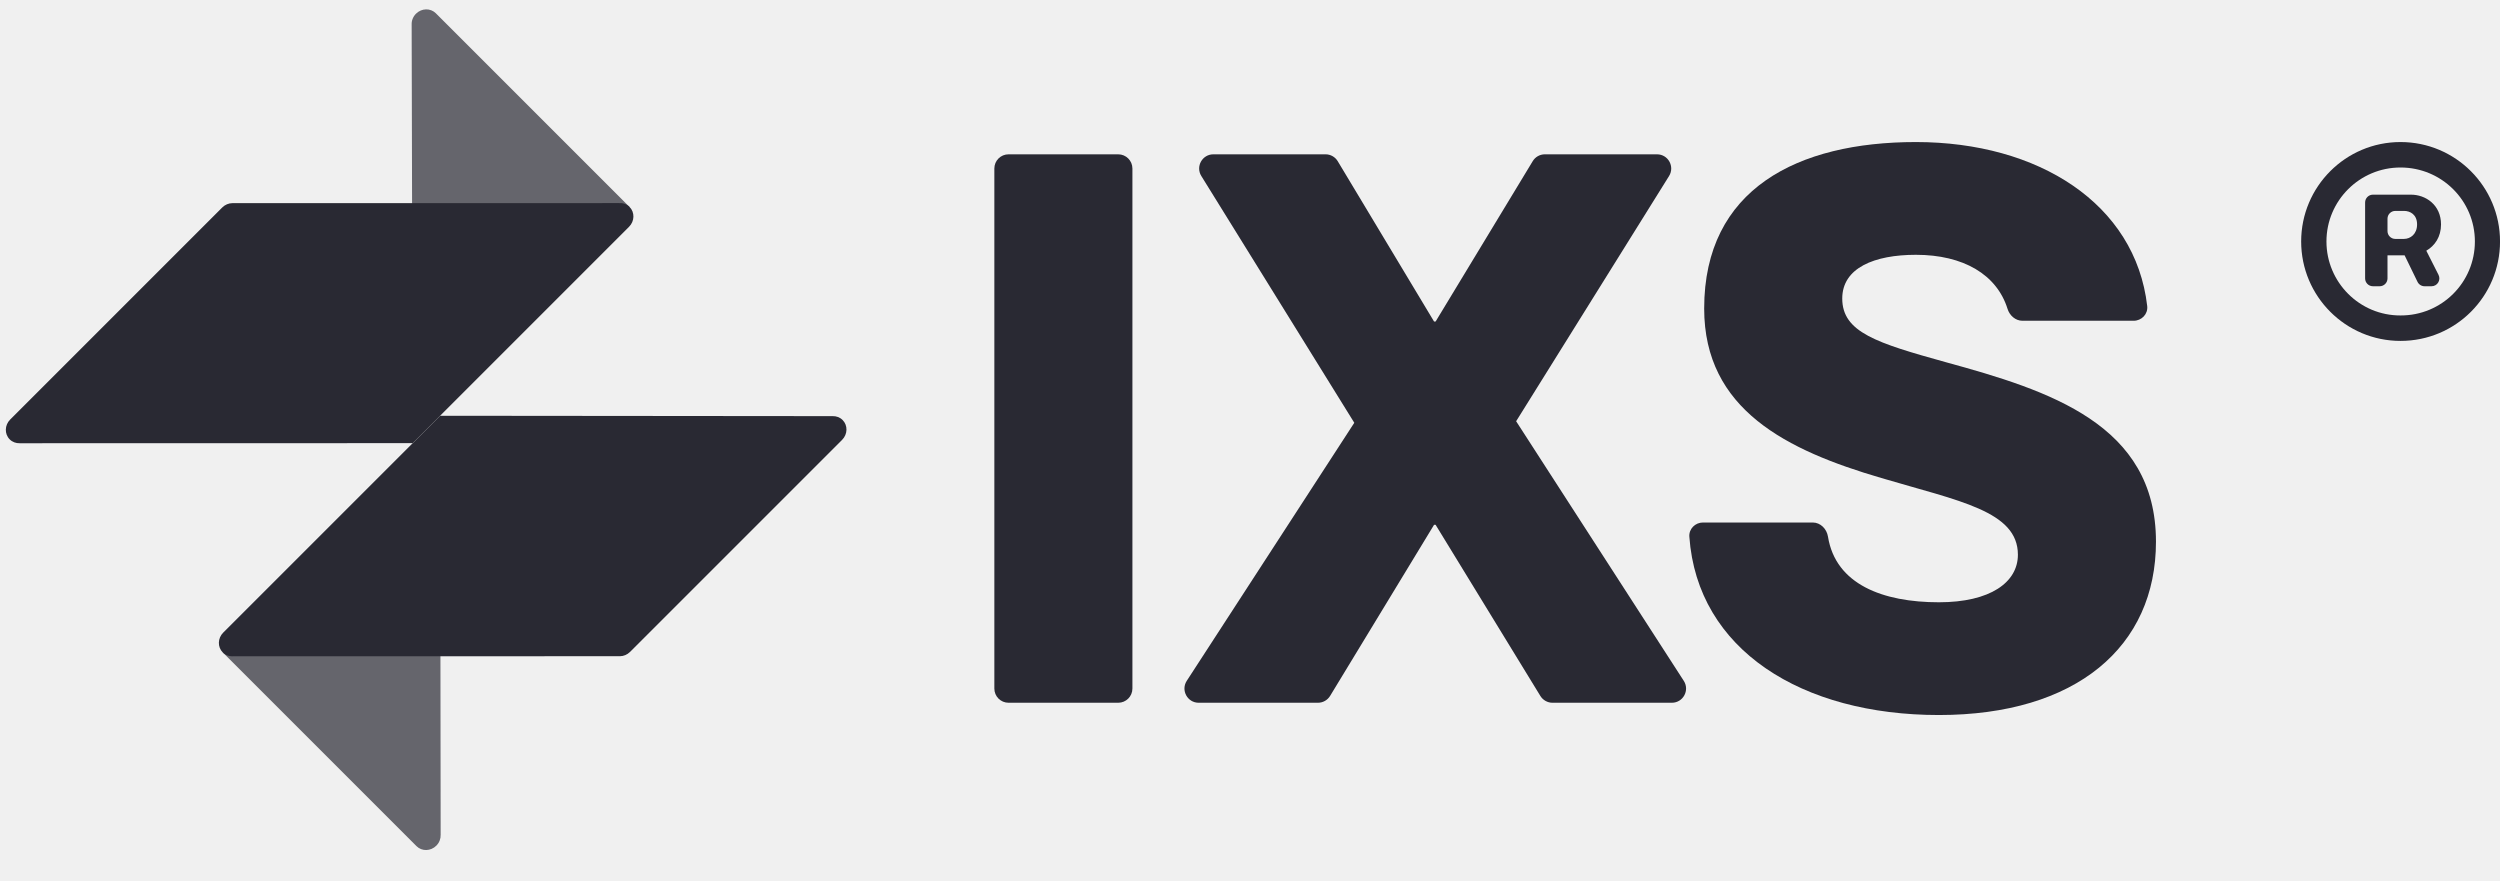
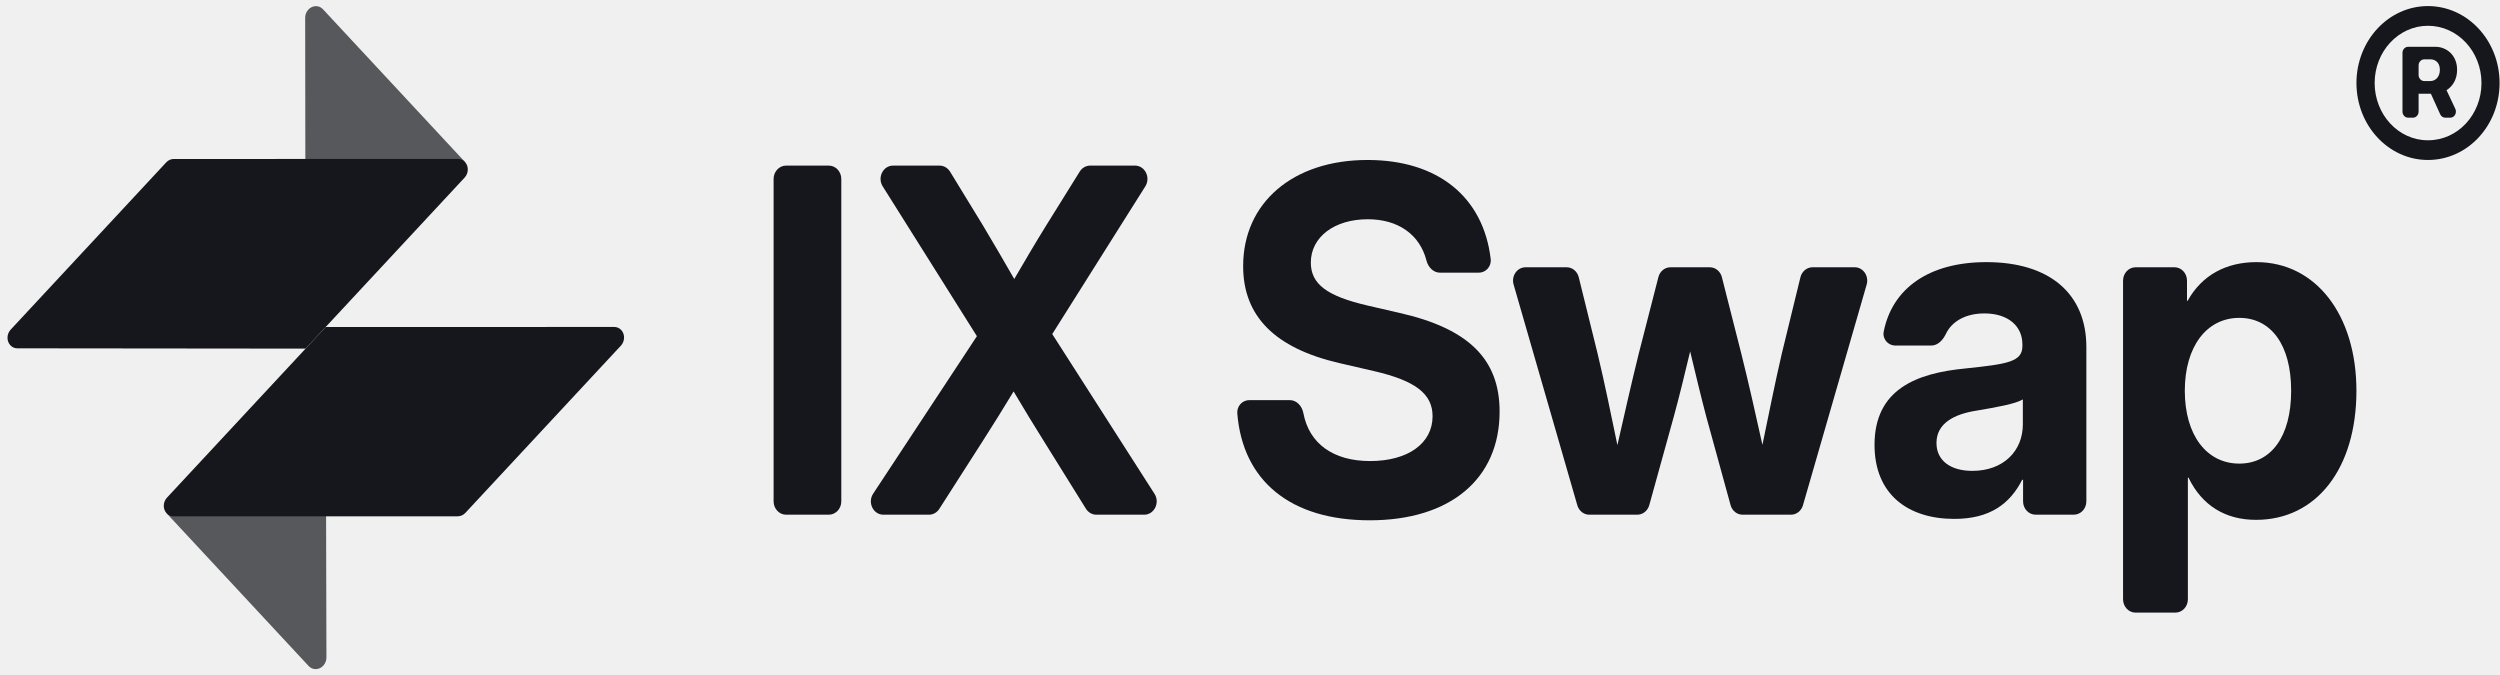
- <svg xmlns="http://www.w3.org/2000/svg" width="88" height="31" viewBox="0 0 88 31" fill="none">
-   <g clip-path="url(#clip0_2200_65)">
-     <path d="M84.498 12C82.565 12 81.001 10.43 81.001 8.5C81.001 6.57 82.565 5 84.498 5C86.436 5 88.001 6.57 88.001 8.5C88.001 10.43 86.442 12 84.498 12ZM84.498 11.104C85.948 11.11 87.116 9.943 87.116 8.5C87.116 7.063 85.948 5.896 84.498 5.896C83.059 5.896 81.891 7.063 81.891 8.5C81.891 9.937 83.059 11.11 84.498 11.104ZM83.527 10.076C83.375 10.076 83.252 9.952 83.252 9.8V7.128C83.252 6.976 83.375 6.852 83.527 6.852H84.853C85.382 6.846 85.924 7.213 85.924 7.899C85.924 8.338 85.707 8.65 85.406 8.825L85.836 9.675C85.929 9.859 85.795 10.076 85.59 10.076H85.344C85.239 10.076 85.142 10.015 85.096 9.92L84.642 8.987H84.04V9.8C84.04 9.952 83.916 10.076 83.764 10.076H83.527ZM84.04 8.134C84.04 8.286 84.163 8.41 84.316 8.41H84.618C84.847 8.41 85.081 8.241 85.081 7.899C85.081 7.55 84.835 7.424 84.624 7.424H84.316C84.163 7.424 84.04 7.547 84.04 7.699V8.134Z" fill="#292933" />
-     <path opacity="0.7" d="M15.358 29.768C15.161 29.965 14.849 29.973 14.661 29.784L7.842 22.966L15.503 22.784L15.511 29.385C15.516 29.521 15.465 29.661 15.358 29.768Z" fill="#292933" />
-     <path d="M7.841 22.966C7.653 22.778 7.66 22.465 7.857 22.268L15.491 14.635L29.309 14.648C29.437 14.644 29.564 14.689 29.659 14.784C29.848 14.972 29.84 15.285 29.643 15.482L22.179 22.946C22.079 23.046 21.95 23.098 21.822 23.099L8.218 23.101C8.081 23.112 7.943 23.068 7.841 22.966Z" fill="#292933" />
-     <path opacity="0.7" d="M14.643 0.483C14.84 0.286 15.152 0.278 15.341 0.467L22.159 7.285L14.506 7.467L14.49 0.866C14.485 0.73 14.536 0.59 14.643 0.483Z" fill="#292933" />
-     <path d="M22.16 7.284C22.348 7.472 22.341 7.785 22.143 7.982L14.527 15.599L0.692 15.602C0.564 15.606 0.437 15.561 0.342 15.466C0.153 15.278 0.161 14.965 0.358 14.768L7.822 7.304C7.922 7.204 8.052 7.152 8.18 7.151L21.783 7.149C21.92 7.138 22.058 7.182 22.16 7.284Z" fill="#292933" />
-     <path d="M35.001 5.932C35.001 5.656 35.224 5.432 35.501 5.432H39.361C39.637 5.432 39.861 5.656 39.861 5.932V24.237C39.861 24.513 39.637 24.737 39.361 24.737H35.501C35.224 24.737 35.001 24.513 35.001 24.237V5.932Z" fill="#292933" />
-     <path d="M47.671 14.882L42.286 6.195C42.079 5.862 42.319 5.432 42.711 5.432H46.66C46.835 5.432 46.998 5.524 47.088 5.674L50.479 11.318H50.533L53.952 5.673C54.042 5.523 54.204 5.432 54.379 5.432H58.326C58.719 5.432 58.958 5.863 58.751 6.196L53.368 14.828L59.269 23.966C59.484 24.298 59.245 24.737 58.849 24.737H54.648C54.474 24.737 54.312 24.646 54.221 24.498L50.533 18.473H50.479L46.819 24.497C46.728 24.646 46.566 24.737 46.391 24.737H42.193C41.797 24.737 41.558 24.297 41.774 23.965L47.671 14.882Z" fill="#292933" />
-     <path d="M68.492 12.749C72.137 13.748 75.89 14.936 75.89 19.067C75.89 22.766 73.082 25.169 68.249 25.169C63.426 25.169 59.748 22.878 59.465 18.892C59.445 18.617 59.671 18.392 59.947 18.392H63.807C64.083 18.392 64.302 18.618 64.345 18.891C64.615 20.568 66.274 21.2 68.249 21.2C70.058 21.2 71.03 20.498 71.03 19.526C71.03 17.987 68.951 17.636 66.224 16.826C62.903 15.854 59.987 14.423 59.987 10.859C59.987 6.647 63.281 5 67.439 5C71.746 5 75.166 7.168 75.582 10.774C75.614 11.055 75.385 11.291 75.103 11.291H71.192C70.944 11.291 70.739 11.107 70.665 10.871C70.289 9.668 69.115 8.969 67.439 8.969C65.981 8.969 64.847 9.428 64.847 10.508C64.847 11.696 66.062 12.074 68.492 12.749Z" fill="#292933" />
+ <svg xmlns="http://www.w3.org/2000/svg" width="100" height="27" viewBox="0 0 100 27" fill="none">
+   <g clip-path="url(#clip0_1467_270)">
+     <path d="M33.151 6.624C33.428 6.624 33.652 6.863 33.652 7.157V20.055C33.652 20.349 33.428 20.588 33.151 20.588H31.444C31.168 20.588 30.944 20.349 30.944 20.055V7.157C30.944 6.863 31.168 6.624 31.444 6.624H33.151Z" fill="#16171C" />
+     <path d="M35.335 20.588C34.93 20.588 34.693 20.102 34.926 19.748L39.076 13.447L35.308 7.454C35.085 7.1 35.323 6.624 35.723 6.624H37.583C37.752 6.624 37.909 6.715 38.002 6.866L39.304 8.995C39.735 9.717 40.157 10.438 40.57 11.16C40.992 10.438 41.414 9.717 41.862 8.995L43.19 6.862C43.283 6.713 43.439 6.624 43.607 6.624H45.398C45.798 6.624 46.036 7.1 45.813 7.454L42.09 13.362L46.181 19.754C46.407 20.108 46.169 20.588 45.768 20.588H43.853C43.686 20.588 43.529 20.498 43.437 20.349L41.748 17.636C41.335 16.98 40.939 16.324 40.544 15.658C40.139 16.324 39.735 16.98 39.313 17.636L37.572 20.355C37.479 20.501 37.324 20.588 37.159 20.588H35.335Z" fill="#16171C" />
+     <path d="M54.789 20.812C51.633 20.812 49.711 19.247 49.492 16.538C49.468 16.244 49.695 16.005 49.971 16.005H51.593C51.865 16.005 52.081 16.238 52.134 16.522C52.364 17.742 53.326 18.442 54.806 18.442C56.31 18.442 57.303 17.739 57.303 16.651C57.303 15.752 56.617 15.227 54.956 14.843L53.576 14.524C50.983 13.924 49.726 12.64 49.726 10.644C49.726 8.105 51.721 6.399 54.701 6.399C57.515 6.399 59.333 7.876 59.628 10.359C59.663 10.657 59.434 10.907 59.152 10.907H57.599C57.337 10.907 57.127 10.69 57.058 10.421C56.793 9.388 55.935 8.77 54.71 8.77C53.374 8.77 52.433 9.482 52.433 10.504C52.433 11.366 53.084 11.844 54.692 12.219L55.949 12.509C58.745 13.137 59.984 14.365 59.984 16.464C59.984 19.154 58.015 20.812 54.789 20.812Z" fill="#16171C" />
+     <path d="M63.571 20.588C63.351 20.588 63.158 20.435 63.093 20.212L60.544 11.381C60.445 11.039 60.685 10.691 61.022 10.691H62.667C62.894 10.691 63.092 10.855 63.15 11.089L63.905 14.149C64.186 15.321 64.441 16.577 64.696 17.805C64.977 16.577 65.258 15.321 65.549 14.149L66.336 11.084C66.395 10.852 66.593 10.691 66.818 10.691H68.392C68.618 10.691 68.816 10.853 68.875 11.085L69.653 14.149C69.944 15.312 70.225 16.567 70.497 17.795C70.752 16.567 70.998 15.321 71.271 14.149L72.017 11.09C72.075 10.855 72.274 10.691 72.501 10.691H74.189C74.525 10.691 74.766 11.039 74.667 11.381L72.118 20.212C72.053 20.435 71.859 20.588 71.64 20.588H69.703C69.481 20.588 69.285 20.432 69.223 20.204L68.247 16.652C68.027 15.818 67.817 14.937 67.606 14.056C67.394 14.937 67.184 15.818 66.955 16.652L65.971 20.206C65.908 20.432 65.713 20.588 65.491 20.588H63.571Z" fill="#16171C" />
+     <path d="M78.171 20.756C76.317 20.756 74.981 19.772 74.981 17.795C74.981 15.564 76.668 14.927 78.602 14.74C80.299 14.562 80.896 14.477 80.896 13.84V13.774C80.896 13.043 80.325 12.537 79.376 12.537C78.624 12.537 78.074 12.855 77.837 13.353C77.72 13.6 77.515 13.821 77.255 13.821H75.81C75.522 13.821 75.29 13.561 75.349 13.261C75.69 11.544 77.147 10.485 79.455 10.485C81.995 10.485 83.454 11.759 83.454 13.877V20.054C83.454 20.349 83.23 20.587 82.954 20.587H81.423C81.147 20.587 80.923 20.349 80.923 20.054V19.191H80.888C80.395 20.156 79.595 20.756 78.171 20.756ZM78.892 18.835C80.14 18.835 80.914 18.038 80.914 16.97V15.977C80.615 16.155 79.885 16.286 79.05 16.427C78.163 16.567 77.459 16.933 77.459 17.72C77.459 18.423 78.022 18.835 78.892 18.835Z" fill="#16171C" />
+     <path d="M85.422 24.505C85.146 24.505 84.922 24.266 84.922 23.972V11.224C84.922 10.93 85.146 10.691 85.422 10.691H86.98C87.256 10.691 87.48 10.93 87.48 11.224V12.031H87.506C88.078 11 89.053 10.485 90.258 10.485C92.631 10.485 94.257 12.594 94.257 15.63C94.257 18.732 92.666 20.794 90.24 20.794C89.018 20.794 88.078 20.222 87.541 19.107H87.515V23.972C87.515 24.266 87.291 24.505 87.015 24.505H85.422ZM89.572 18.544C90.829 18.544 91.646 17.485 91.646 15.63C91.646 13.774 90.829 12.715 89.572 12.715C88.262 12.715 87.392 13.868 87.392 15.63C87.392 17.401 88.262 18.544 89.572 18.544Z" fill="#16171C" />
+     <path d="M97.118 6.399C95.538 6.399 94.258 5.019 94.258 3.321C94.258 1.624 95.538 0.243 97.118 0.243C98.703 0.243 99.983 1.624 99.983 3.321C99.983 5.019 98.708 6.399 97.118 6.399ZM97.118 5.611C98.304 5.616 99.259 4.59 99.259 3.321C99.259 2.057 98.304 1.031 97.118 1.031C95.941 1.031 94.986 2.057 94.986 3.321C94.986 4.585 95.941 5.616 97.118 5.611ZM96.325 4.707C96.2 4.707 96.099 4.598 96.099 4.464V2.115C96.099 1.981 96.2 1.872 96.325 1.872H97.408C97.841 1.867 98.284 2.189 98.284 2.792C98.284 3.178 98.107 3.453 97.861 3.607L98.213 4.355C98.288 4.516 98.179 4.707 98.011 4.707H97.81C97.724 4.707 97.645 4.654 97.607 4.57L97.236 3.75H96.744V4.464C96.744 4.598 96.643 4.707 96.518 4.707H96.325ZM96.744 2.999C96.744 3.133 96.845 3.242 96.969 3.242H97.216C97.403 3.242 97.595 3.094 97.595 2.792C97.595 2.486 97.394 2.374 97.221 2.374H96.969C96.845 2.374 96.744 2.483 96.744 2.617V2.999Z" fill="#16171C" />
+     <path opacity="0.7" d="M12.334 0.383C12.499 0.206 12.759 0.199 12.916 0.368L18.599 6.478L12.214 6.641L12.207 0.726C12.203 0.604 12.245 0.478 12.334 0.383Z" fill="#16171C" />
+     <path d="M18.598 6.478C18.755 6.647 18.749 6.927 18.585 7.104L12.223 13.945L0.706 13.933C0.599 13.937 0.493 13.896 0.414 13.811C0.257 13.642 0.263 13.362 0.427 13.185L6.648 6.496C6.732 6.406 6.84 6.36 6.946 6.359L18.285 6.358C18.398 6.347 18.514 6.387 18.598 6.478Z" fill="#16171C" />
+     <path opacity="0.7" d="M12.93 26.628C12.765 26.805 12.505 26.811 12.348 26.643L6.665 20.532L13.043 20.369L13.057 26.285C13.061 26.407 13.018 26.532 12.93 26.628Z" fill="#16171C" />
+     <path d="M6.665 20.532C6.508 20.364 6.514 20.084 6.678 19.907L13.027 13.081L24.557 13.078C24.664 13.074 24.77 13.115 24.849 13.2C25.006 13.369 25 13.649 24.836 13.826L18.615 20.515C18.531 20.605 18.424 20.65 18.317 20.652L6.979 20.653C6.865 20.664 6.749 20.624 6.665 20.532Z" fill="#16171C" />
  </g>
  <defs>
-     <clipPath id="clip0_2200_65">
-       <rect width="88" height="31" fill="white" />
+     <clipPath id="clip0_1467_270">
+       <rect width="100" height="27" fill="white" />
    </clipPath>
  </defs>
</svg>
